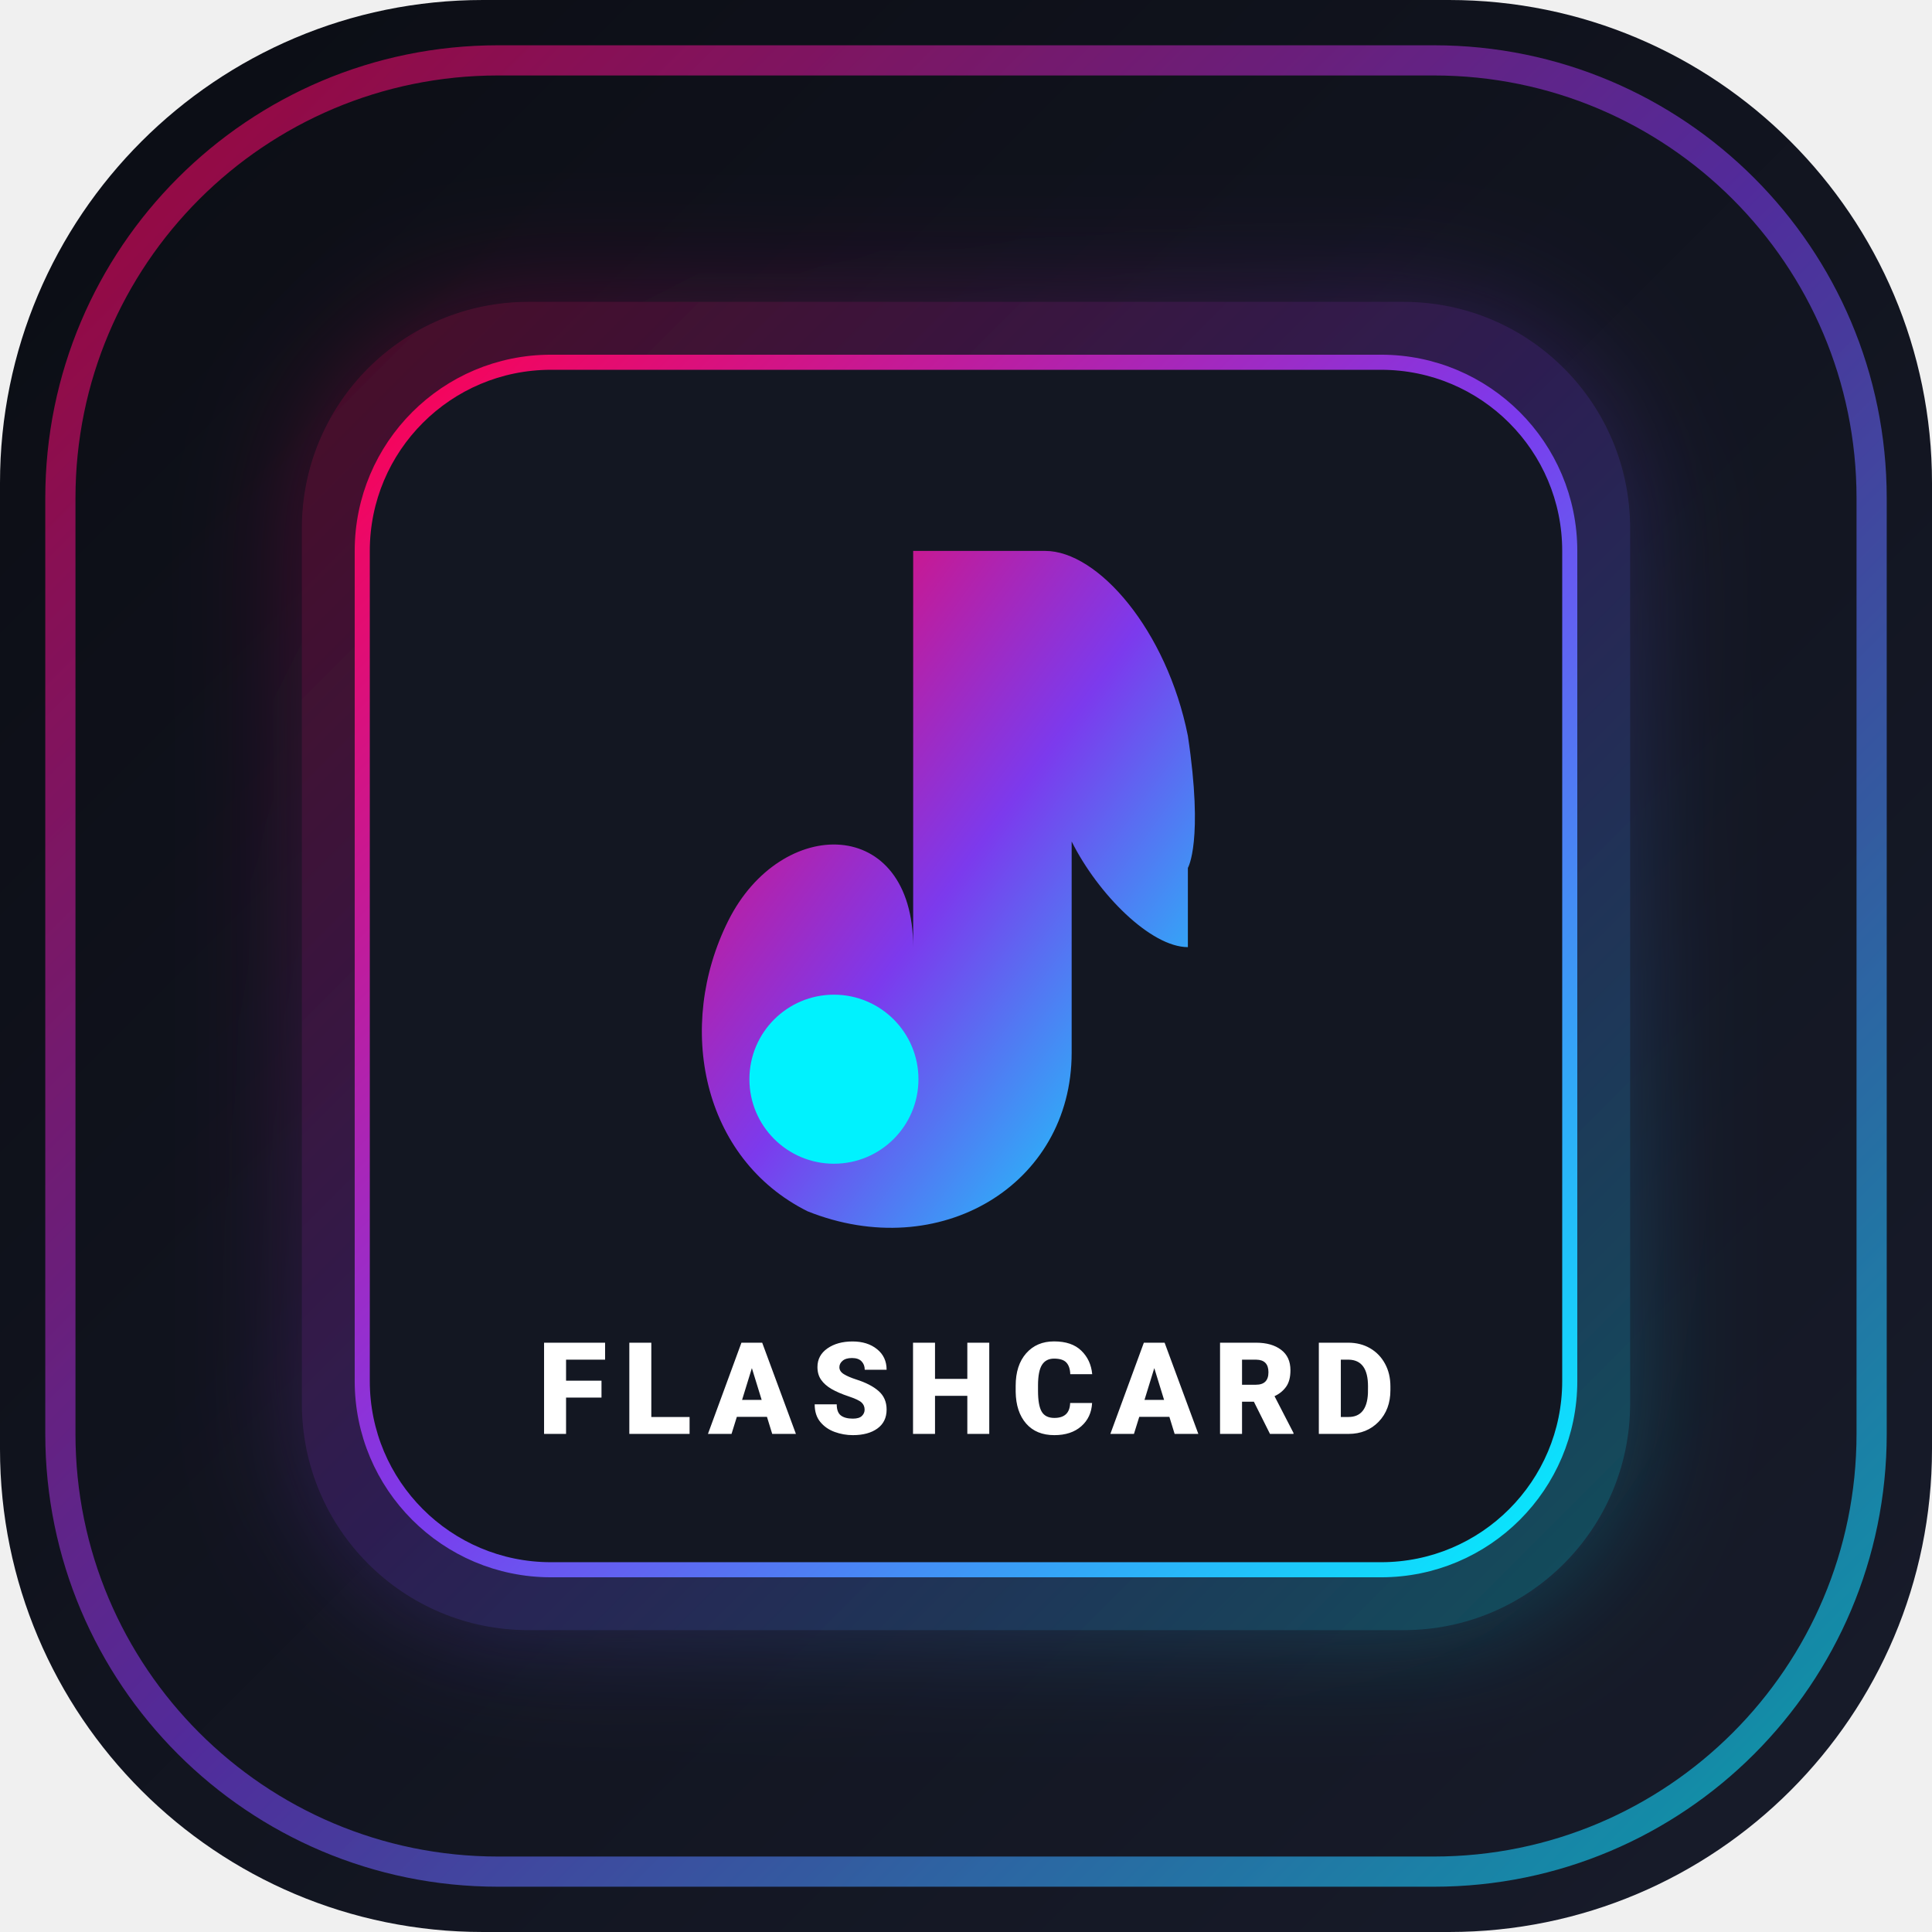
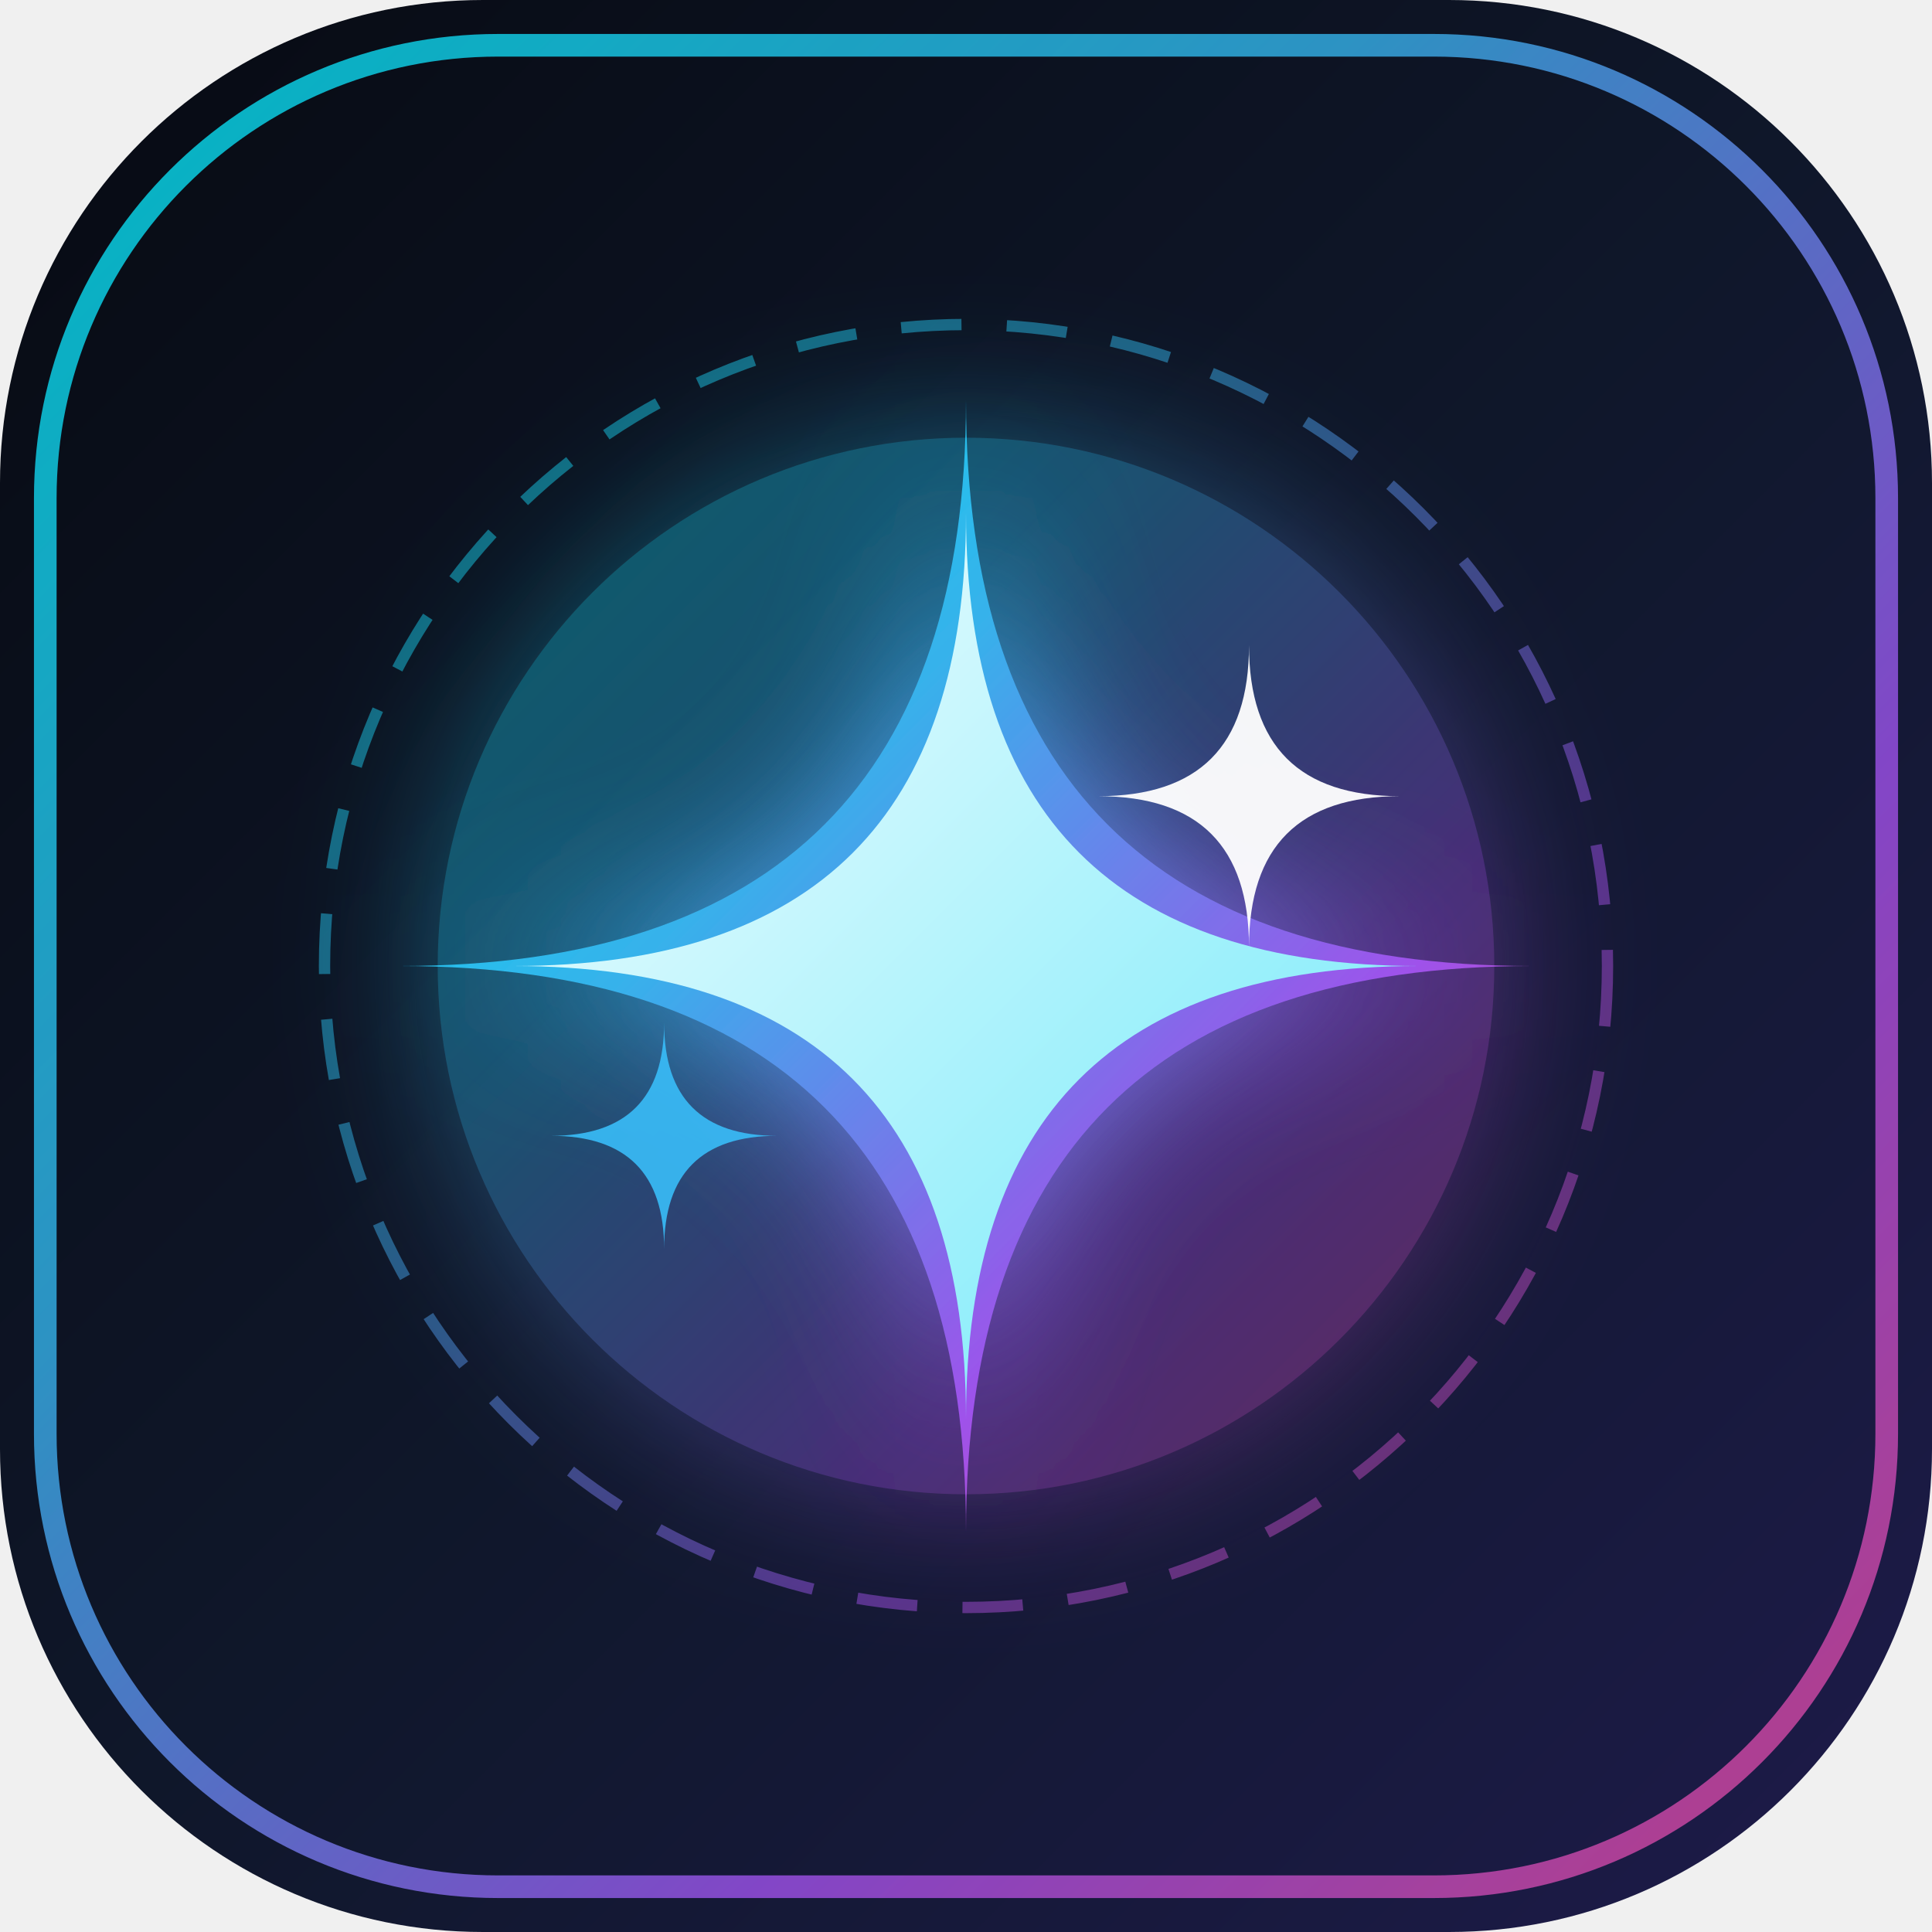
<svg xmlns="http://www.w3.org/2000/svg" viewBox="0 0 512 512" width="512" height="512">
  <defs>
    <linearGradient id="bgGrad" x1="0%" y1="0%" x2="100%" y2="100%">
-       <stop offset="0%" stop-color="#0b0d14" />
-       <stop offset="100%" stop-color="#181c2b" />
+       <stop offset="0%" stop-color="#070a12" />
+       <stop offset="50%" stop-color="#0f172a" />
+       <stop offset="100%" stop-color="#1e1b4b" />
    </linearGradient>
-     <linearGradient id="tkGrad" x1="0%" y1="0%" x2="100%" y2="100%">
-       <stop offset="0%" stop-color="#ff0050" />
-       <stop offset="50%" stop-color="#7c3aed" />
-       <stop offset="100%" stop-color="#00f2fe" />
+     <linearGradient id="aiGrad" x1="0%" y1="0%" x2="100%" y2="100%">
+       <stop offset="0%" stop-color="#00f2fe" />
+       <stop offset="35%" stop-color="#38bdf8" />
+       <stop offset="70%" stop-color="#a855f7" />
+       <stop offset="100%" stop-color="#ec4899" />
    </linearGradient>
-     <filter id="glow" x="-20%" y="-20%" width="140%" height="140%">
-       <feGaussianBlur stdDeviation="16" result="blur" />
+     <linearGradient id="coreGrad" x1="0%" y1="0%" x2="100%" y2="100%">
+       <stop offset="0%" stop-color="#ffffff" />
+       <stop offset="100%" stop-color="#67e8f9" />
+     </linearGradient>
+     <filter id="glow" x="-30%" y="-30%" width="160%" height="160%">
+       <feGaussianBlur stdDeviation="20" result="blur" />
      <feComposite in="SourceGraphic" in2="blur" operator="over" />
    </filter>
  </defs>
  <rect width="512" height="512" rx="128" fill="url(#bgGrad)" />
-   <rect x="16" y="16" width="480" height="480" rx="116" fill="none" stroke="url(#tkGrad)" stroke-width="8" opacity="0.6" />
-   <rect x="80" y="80" width="352" height="352" rx="60" fill="url(#tkGrad)" filter="url(#glow)" opacity="0.25" />
-   <rect x="96" y="96" width="320" height="320" rx="50" fill="#131722" stroke="url(#tkGrad)" stroke-width="4" />
-   <g transform="translate(256, 230) scale(1.4)">
-     <path d="M-10,-60 L15,-60 C25,-60 38,-45 42,-25 C45,-5 42,0 42,0 L42,15 C35,15 25,5 20,-5 L20,35 C20,60 -5,75 -30,65 C-50,55 -55,30 -45,10 C-35,-10 -10,-10 -10,15 L-10,-60 Z" fill="url(#tkGrad)" />
-     <circle cx="-25" cy="40" r="16" fill="#00f2fe" />
+   <rect x="12" y="12" width="488" height="488" rx="120" fill="none" stroke="url(#aiGrad)" stroke-width="6" opacity="0.75" />
+   <circle cx="256" cy="256" r="140" fill="url(#aiGrad)" filter="url(#glow)" opacity="0.35" />
+   <circle cx="256" cy="256" r="170" fill="none" stroke="url(#aiGrad)" stroke-width="3" stroke-dasharray="16 12" opacity="0.45" />
+   <g transform="translate(256, 256)">
+     <path d="M0,-150 Q0,0 -150,0 Q0,0 0,150 Q0,0 150,0 Q0,0 0,-150 Z" fill="url(#aiGrad)" filter="url(#glow)" opacity="0.9" />
+     <path d="M0,-120 Q0,0 -120,0 Q0,0 0,120 Q0,0 120,0 Q0,0 0,-120 Z" fill="url(#coreGrad)" />
+     <path d="M75,-85 Q75,-45 35,-45 Q75,-45 75,-5 Q75,-45 115,-45 Q75,-45 75,-85 Z" fill="#ffffff" opacity="0.95" />
+     <path d="M-80,75 Q-80,45 -50,45 Q-80,45 -80,15 Q-80,45 -110,45 Q-80,45 -80,75 Z" fill="#38bdf8" opacity="0.9" />
  </g>
-   <text x="256" y="380" font-family="-apple-system, BlinkMacSystemFont, 'Segoe UI', Roboto, sans-serif" font-size="34" font-weight="900" fill="#ffffff" text-anchor="middle" letter-spacing="4">FLASHCARD</text>
</svg>
